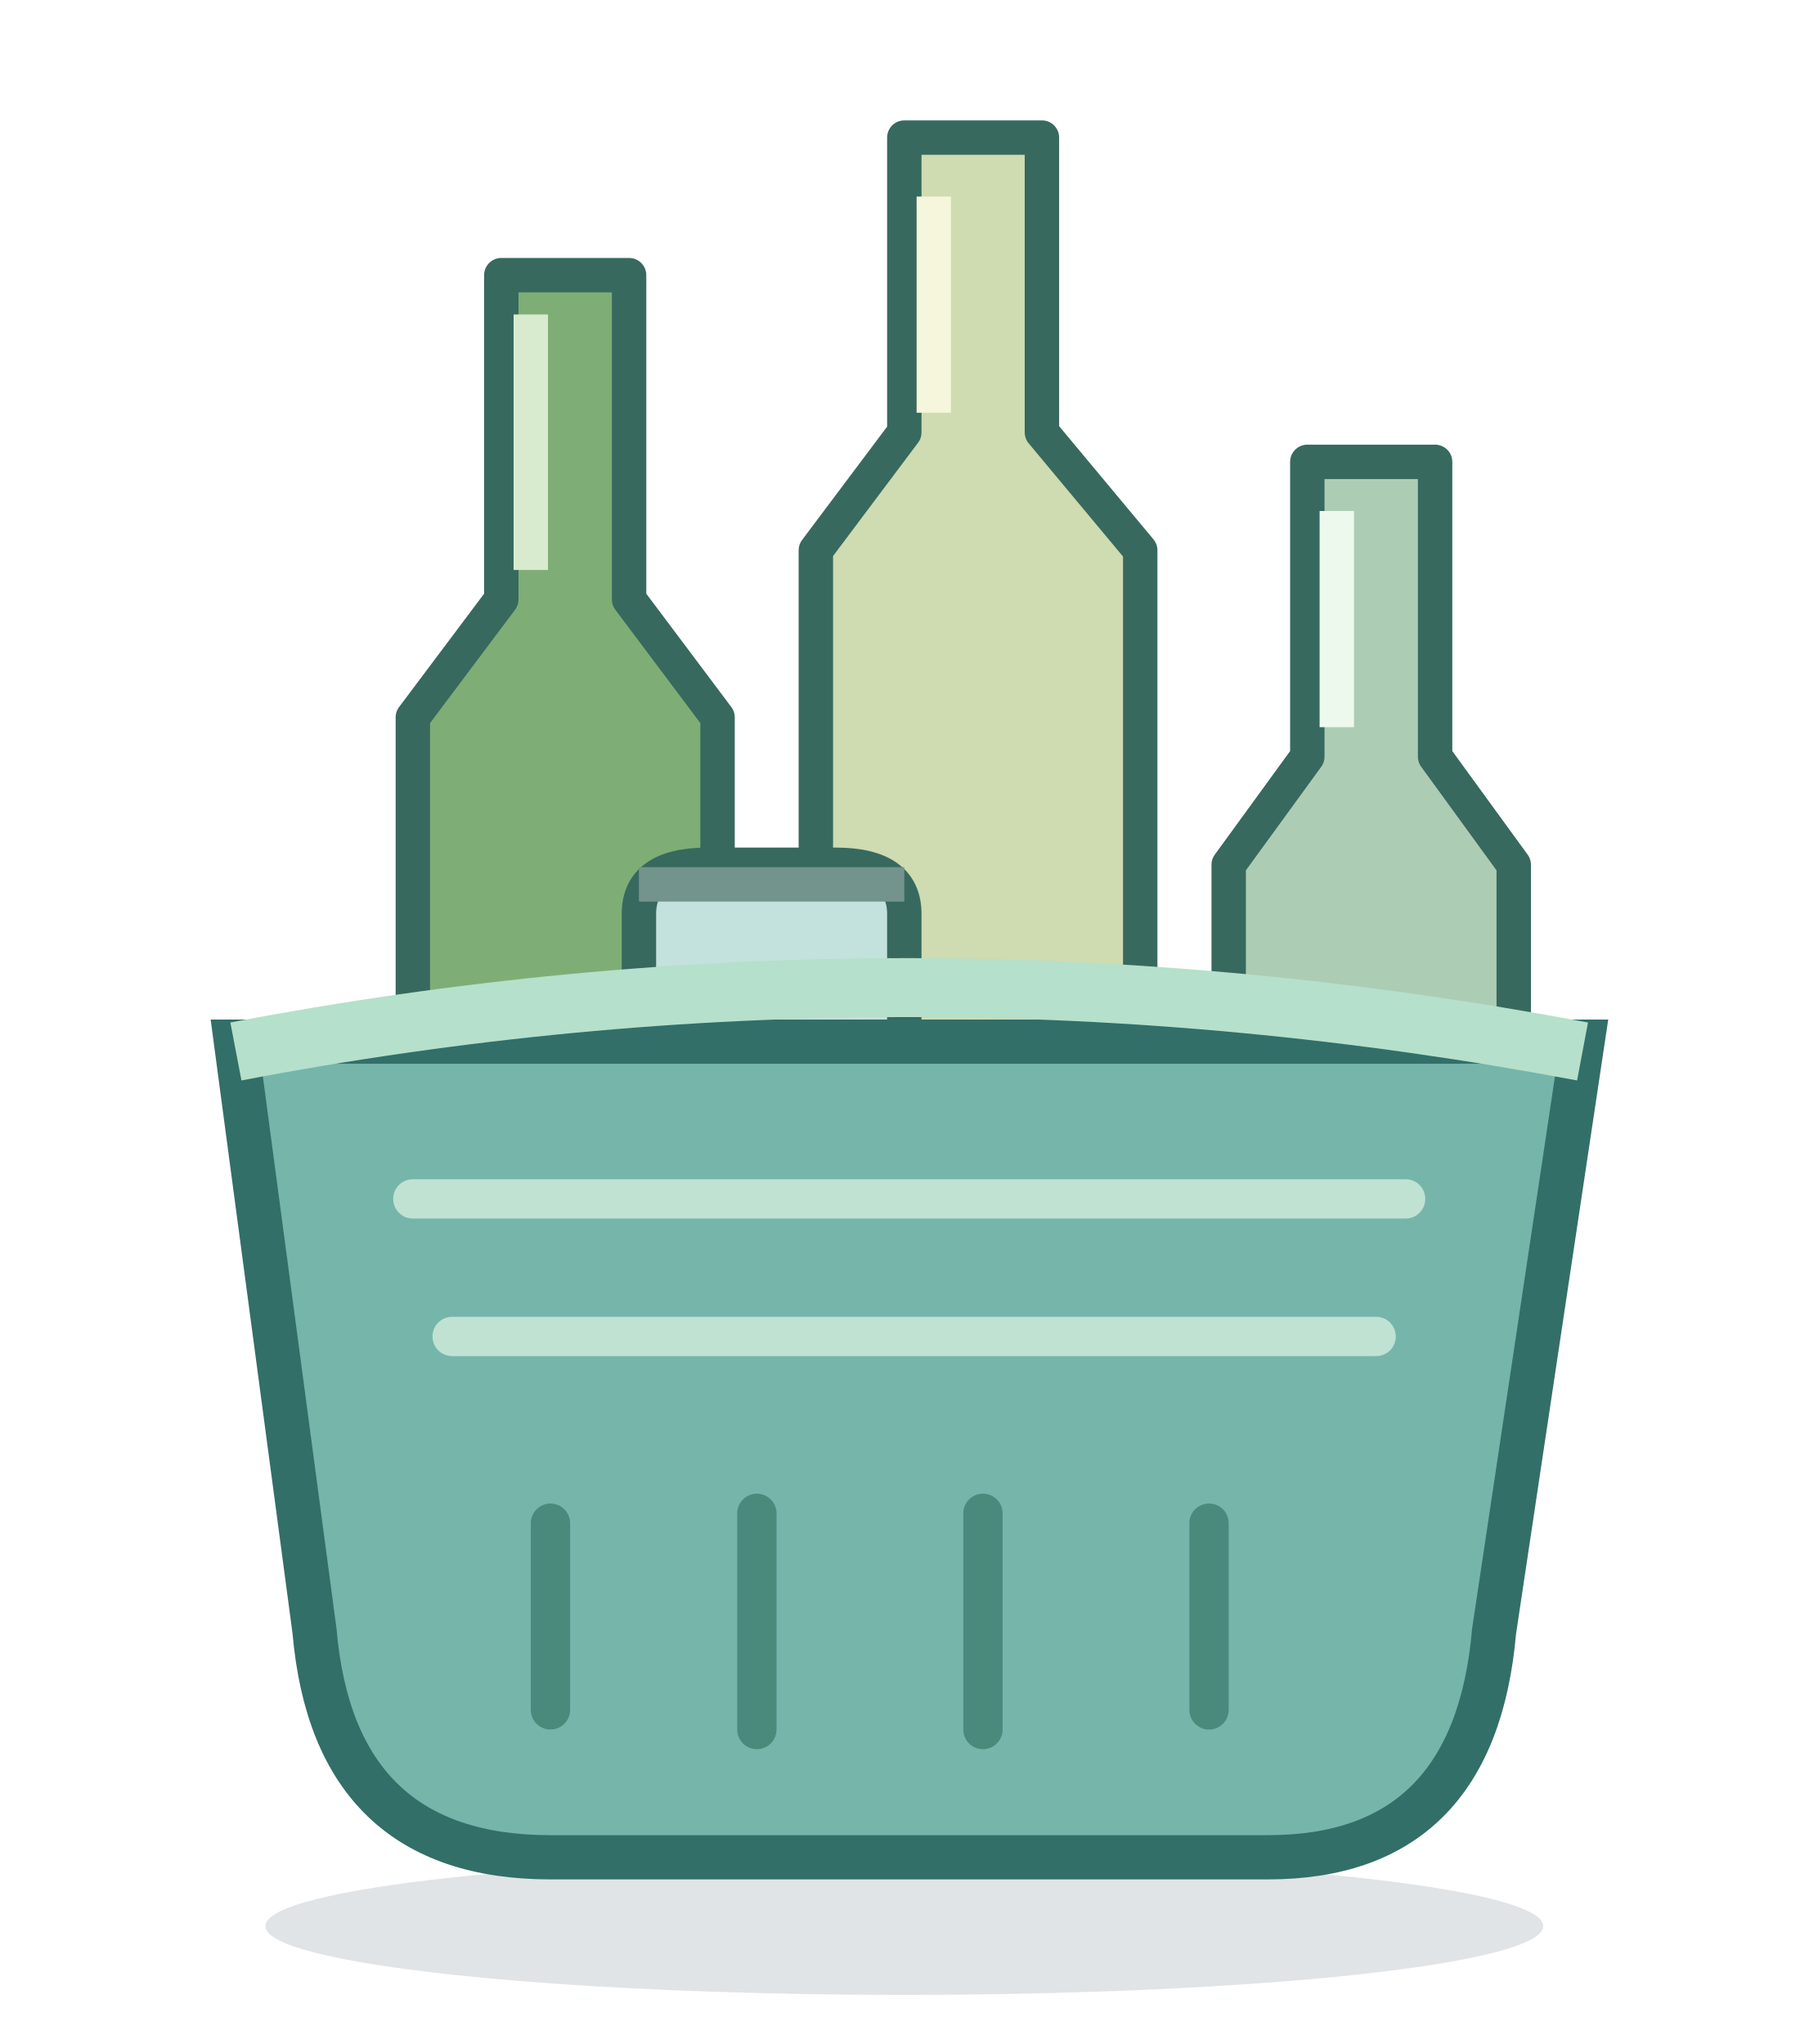
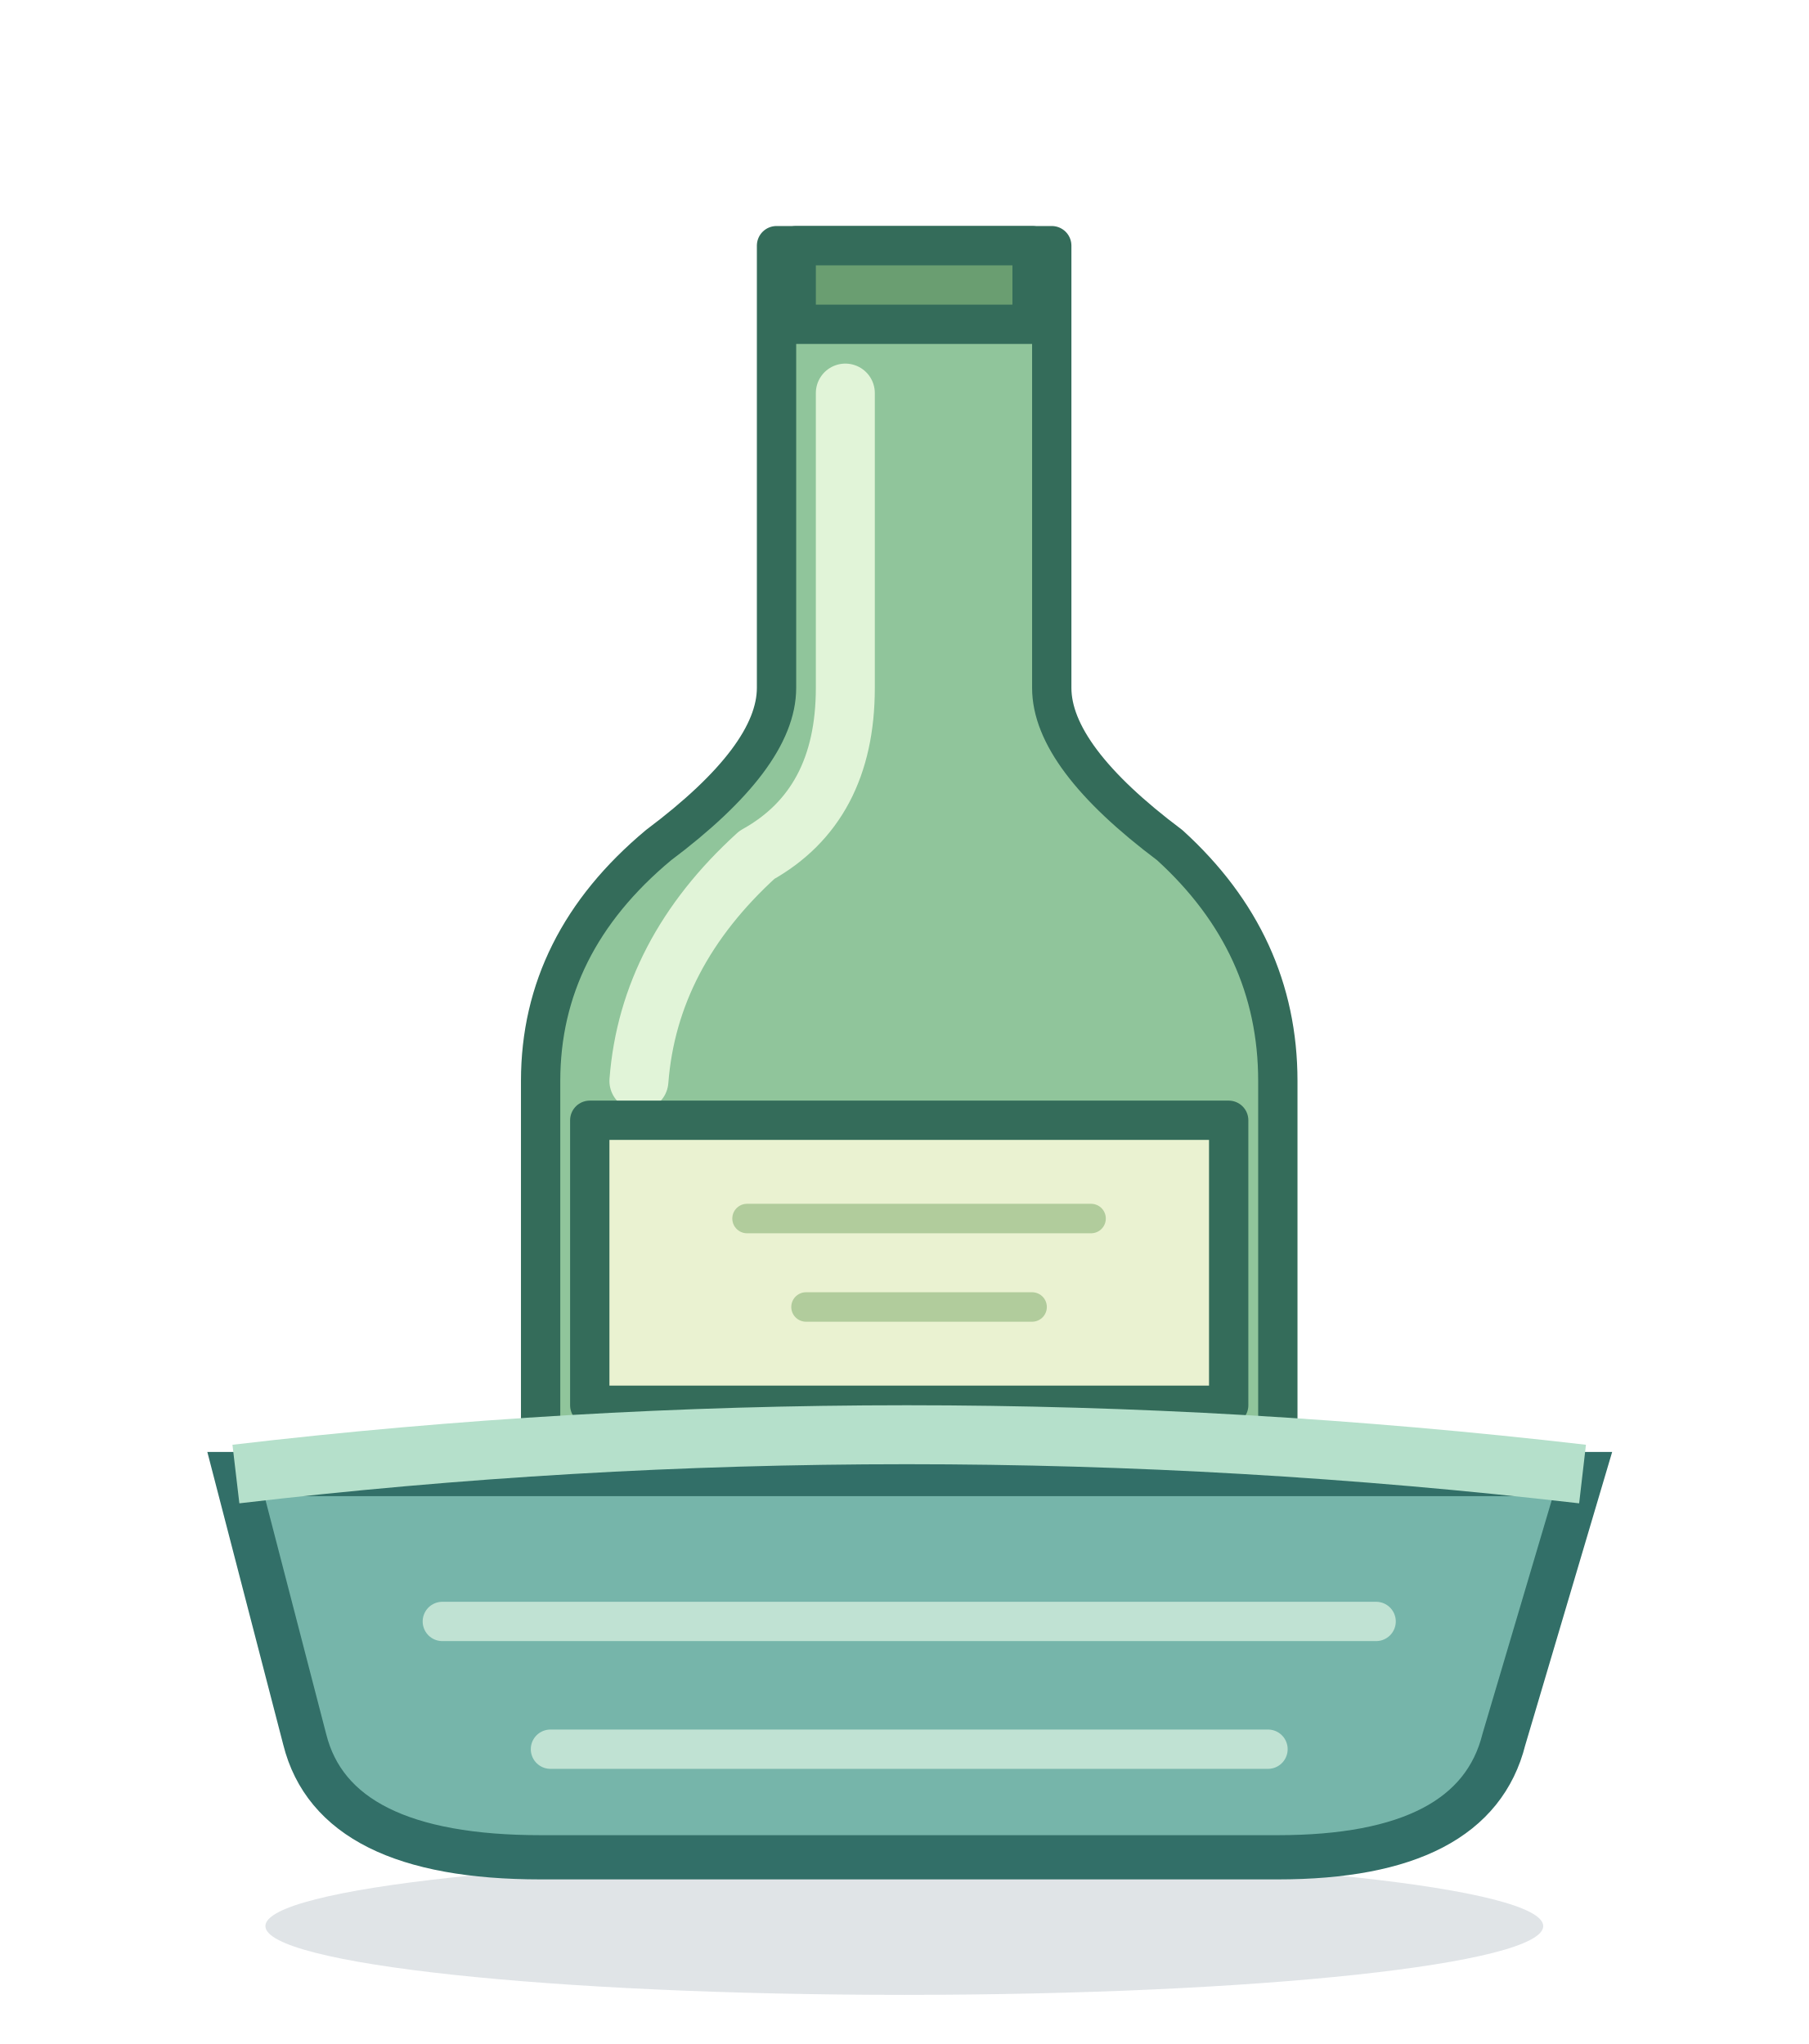
<svg xmlns="http://www.w3.org/2000/svg" viewBox="0 0 184 208">
  <ellipse cx="92" cy="196" rx="65" ry="7" fill="#102e48" opacity=".13" />
-   <g stroke="#37695f" stroke-width="3.5" stroke-linejoin="round">
-     <path d="M42 107V73L51 61V28H64V61L73 73V117" fill="#7eae75" />
-     <path d="M54 32V58" stroke="#d8ebce" />
-     <path d="M83 112V56L92 44V14H106V44L116 56V115" fill="#cfdbb0" />
-     <path d="M95 20V42" stroke="#f5f6db" />
-     <path d="M125 111V88L133 77V47H146V77L154 88V115" fill="#adccb4" />
-     <path d="M136 52V74" stroke="#eef9ee" />
-     <path d="M65 114V93Q65 88 72 88H85Q92 88 92 93V119" fill="#c3e1dd" />
-     <path d="M65 90H92" stroke="#73948d" />
+   <g stroke="#346c5a" stroke-width="4" stroke-linecap="round" stroke-linejoin="round">
+     <path d="M79 25H107V70Q107 77 119 86Q130 96 130 110V157Q130 168 119 171H66Q55 168 55 157V110Q55 96 67 86Q79 77 79 70Z" fill="#90c59b" />
+     <path d="M81 25H105V33H81Z" fill="#6a9e71" />
+     <path d="M86 40V70Q86 82 77 87Q66 97 65 110" fill="none" stroke="#e1f4d8" stroke-width="6" />
+     <path d="M60 114H125V143H60Z" fill="#eaf2d1" />
+     <path d="M76 124H111M82 133H105" stroke="#b1cc9c" stroke-width="3" />
  </g>
-   <path d="M24 106H161L152 166Q150 189 129 189H56Q34 189 32 166Z" fill="#76b5aa" stroke="#326f68" stroke-width="4.5" />
-   <path d="M24 107Q92 94 161 107" fill="none" stroke="#b5e0cb" stroke-width="6" />
-   <path d="M42 122H143M46 136H140" stroke="#c0e2d3" stroke-width="4" stroke-linecap="round" />
-   <path d="M56 155V174M77 154V176M100 154V176M123 155V174" stroke="#4a8a7c" stroke-width="4" stroke-linecap="round" />
+   <path d="M24 150H161L153 177Q150 189 130 189H55Q34 189 31 177Z" fill="#76b5aa" stroke="#326f68" stroke-width="4.5" />
+   <path d="M24 150Q92 142 161 150" fill="none" stroke="#b5e0cb" stroke-width="6" />
+   <path d="M45 165H140M56 178H129" stroke="#c0e2d3" stroke-width="4" stroke-linecap="round" />
</svg>
